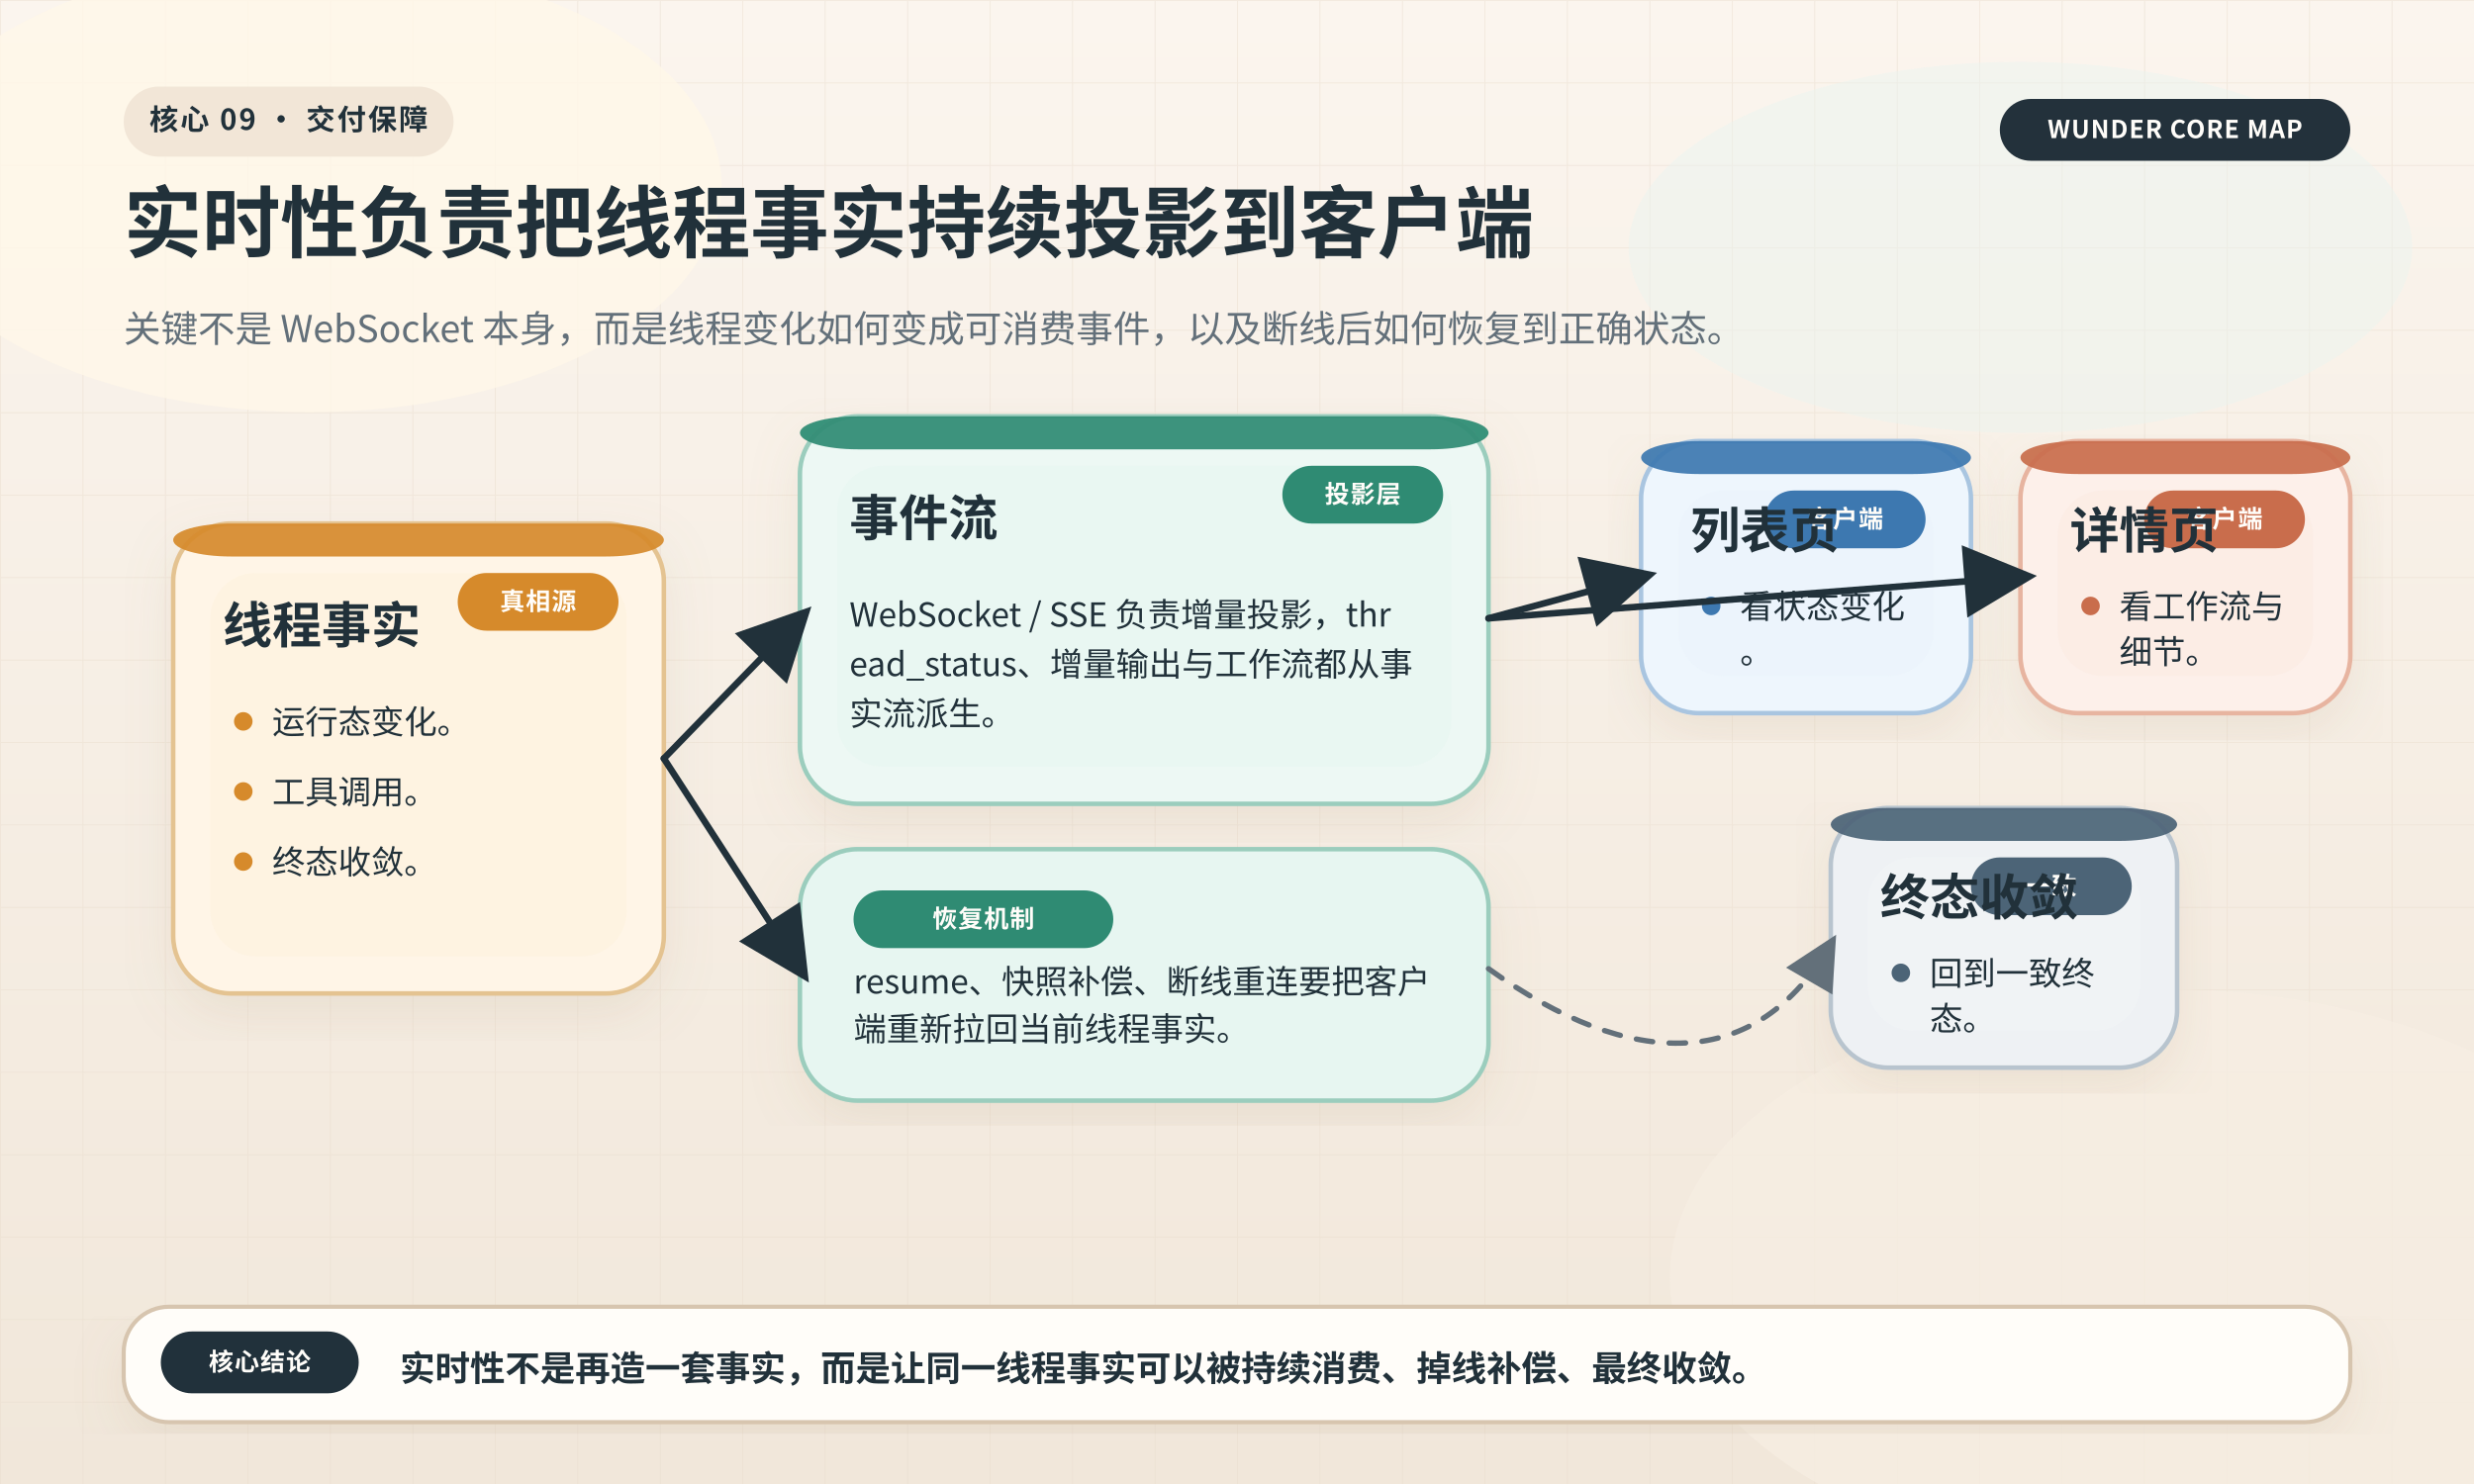
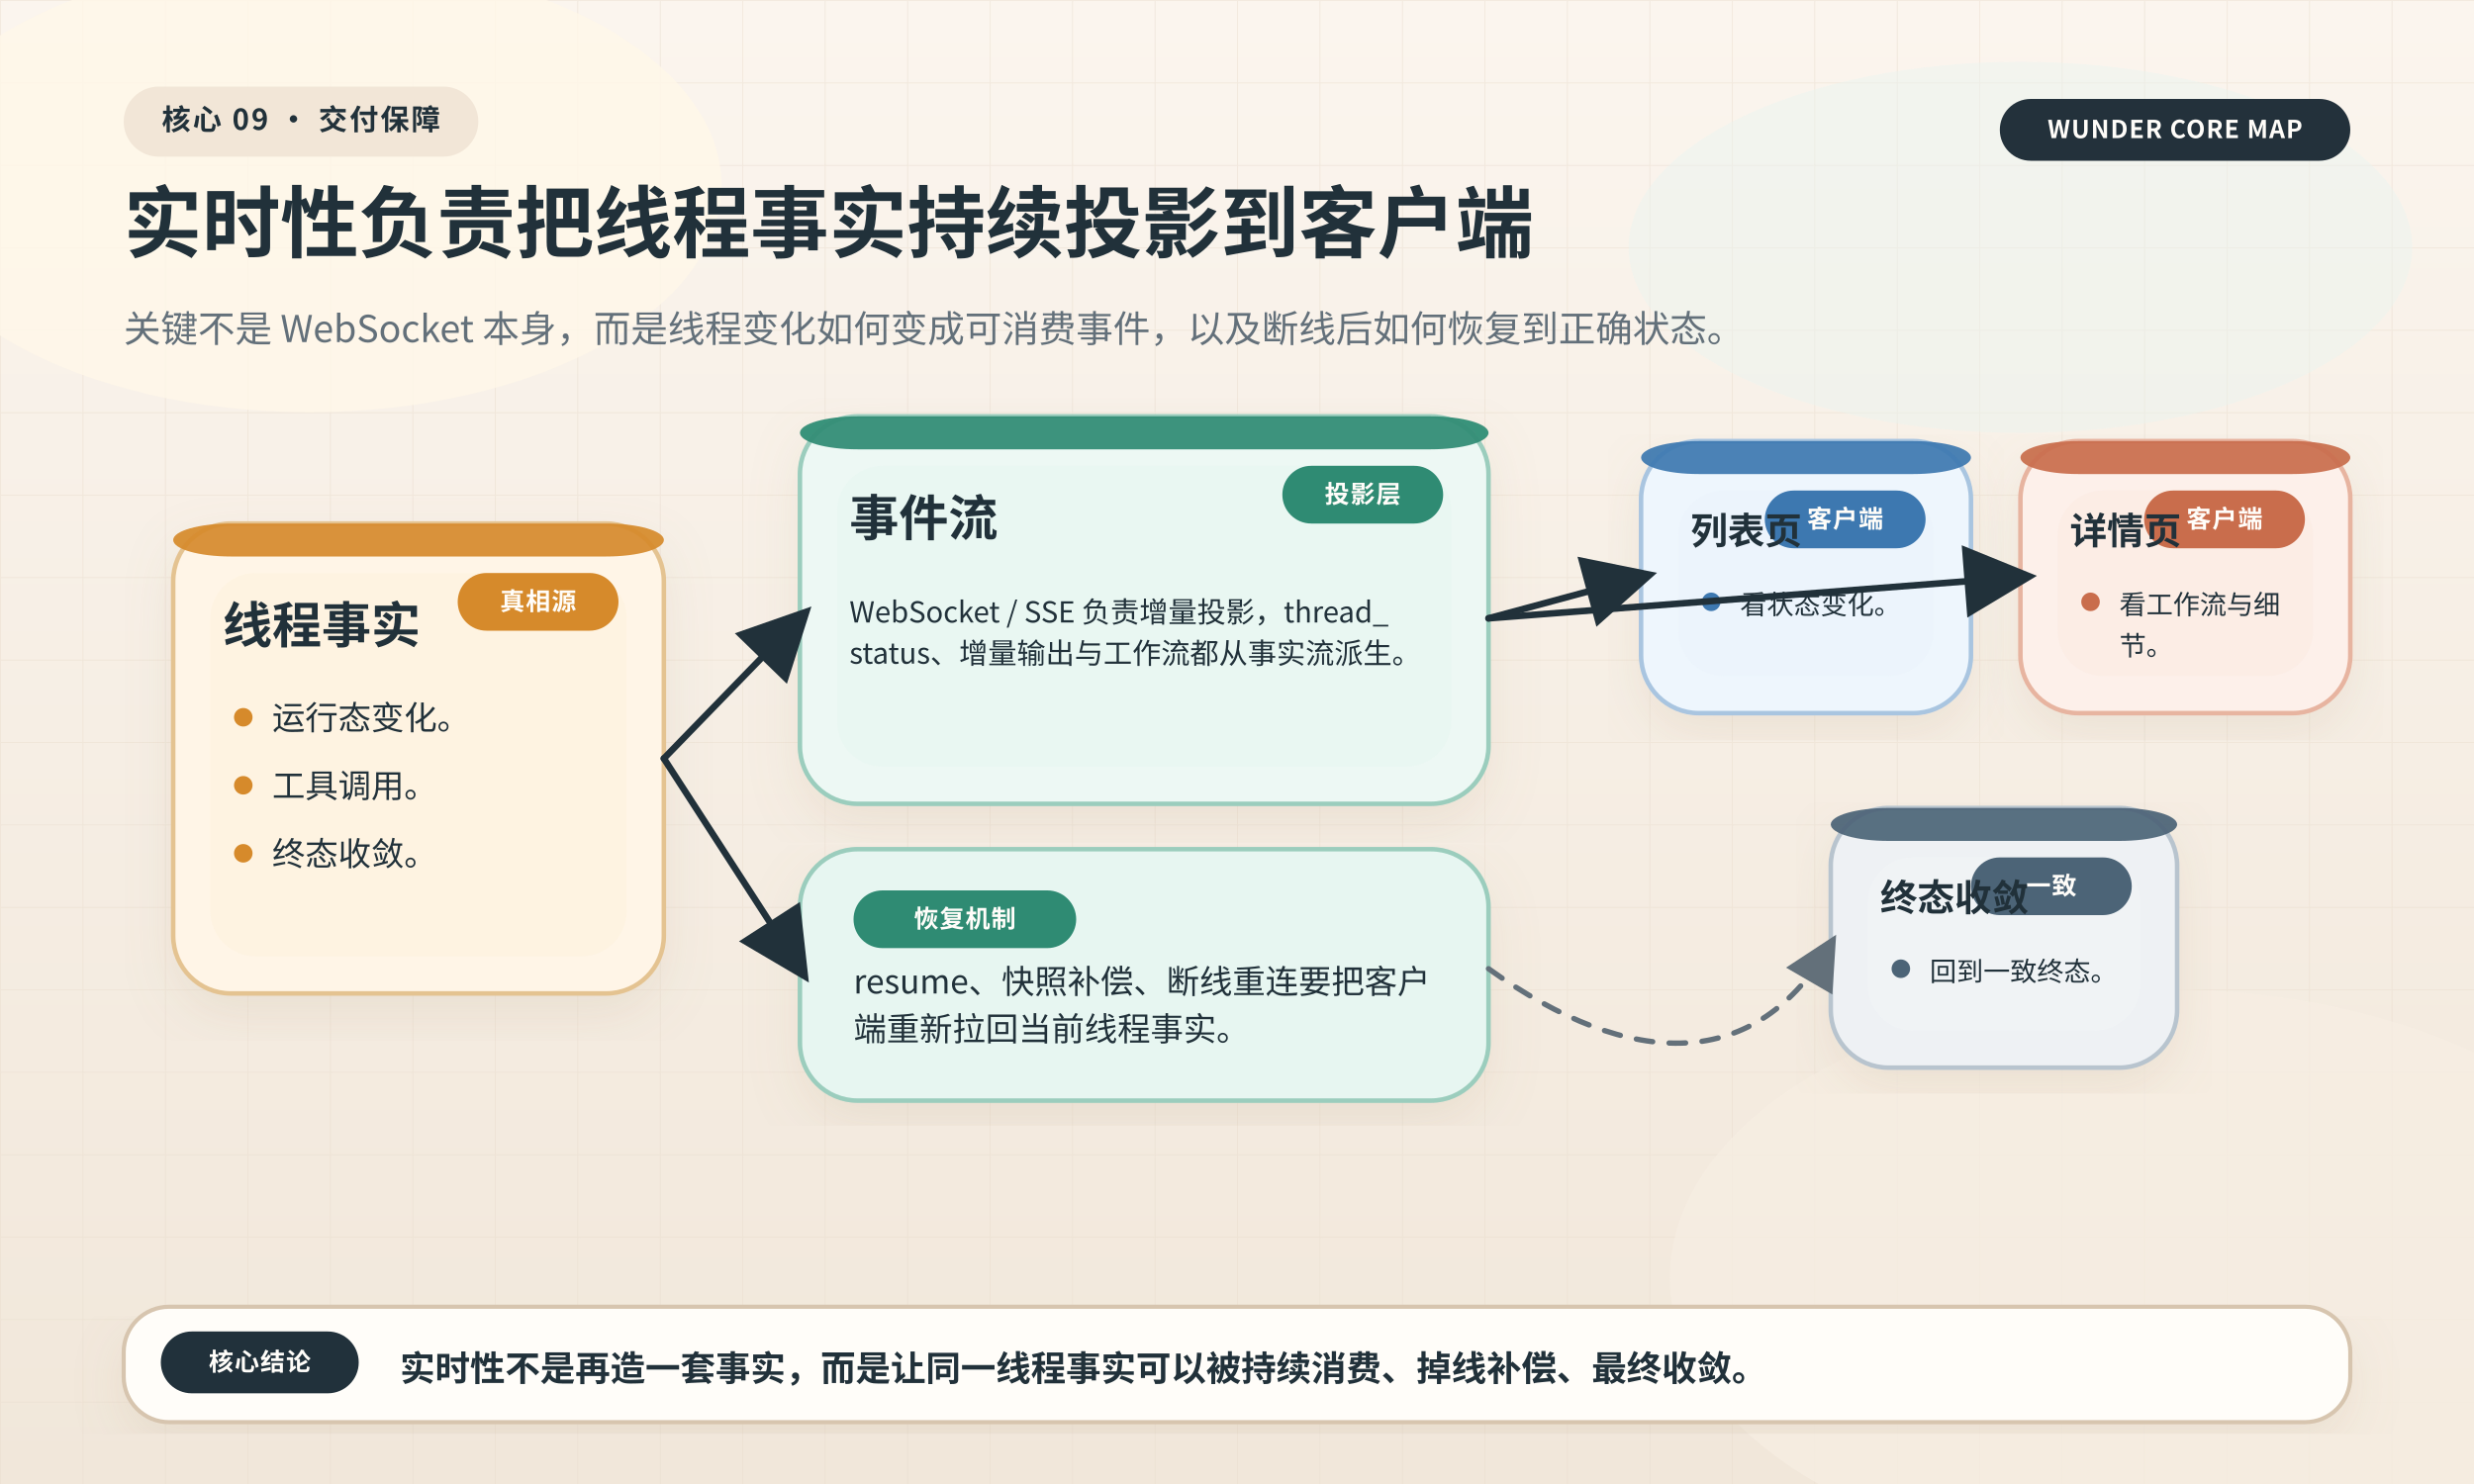
<svg xmlns="http://www.w3.org/2000/svg" width="1200" height="720" viewBox="0 0 1200 720">
  <style>
  .title { font: 700 38px "Microsoft YaHei", "PingFang SC", "Noto Sans CJK SC", sans-serif; fill: #21313A; }
  .subtitle { font: 400 18px "Microsoft YaHei", "PingFang SC", "Noto Sans CJK SC", sans-serif; fill: #63707A; }
  .eyebrow { font: 700 14px "Microsoft YaHei", "PingFang SC", "Noto Sans CJK SC", sans-serif; fill: #21313A; letter-spacing: 1px; }
  .badge { font: 700 13px "Microsoft YaHei", "PingFang SC", "Noto Sans CJK SC", sans-serif; fill: #21313A; }
  .card-title { font: 700 24px "Microsoft YaHei", "PingFang SC", "Noto Sans CJK SC", sans-serif; fill: #21313A; }
  .card-body { font: 400 16px "Microsoft YaHei", "PingFang SC", "Noto Sans CJK SC", sans-serif; fill: #21313A; }
  .small { font: 400 14px "Microsoft YaHei", "PingFang SC", "Noto Sans CJK SC", sans-serif; fill: #63707A; }
  .center-title { font: 700 26px "Microsoft YaHei", "PingFang SC", "Noto Sans CJK SC", sans-serif; fill: #21313A; }
  .center-body { font: 400 16px "Microsoft YaHei", "PingFang SC", "Noto Sans CJK SC", sans-serif; fill: #21313A; }
  .ribbon { font: 700 17px "Microsoft YaHei", "PingFang SC", "Noto Sans CJK SC", sans-serif; fill: #21313A; }
  .tag { font: 700 12px "Microsoft YaHei", "PingFang SC", "Noto Sans CJK SC", sans-serif; fill: #FFFDF9; letter-spacing: 0.5px; }
  .flow { stroke: #21313A; stroke-width: 3.2; fill: none; stroke-linecap: round; stroke-linejoin: round; marker-end: url(#arrow); }
  .flow-soft { stroke: #63707A; stroke-width: 2.6; fill: none; stroke-linecap: round; stroke-linejoin: round; marker-end: url(#arrow-soft); }
  .dash { stroke-dasharray: 8 8; }
</style>
  <defs>
    <linearGradient id="bg-grad" x1="0" y1="0" x2="0" y2="1">
      <stop offset="0%" stop-color="#FBF5EE" />
      <stop offset="100%" stop-color="#F1E7DA" />
    </linearGradient>
    <filter id="shadow" x="-10%" y="-10%" width="120%" height="120%">
      <feDropShadow dx="0" dy="10" stdDeviation="12" flood-color="#B39C82" flood-opacity="0.16" />
    </filter>
    <pattern id="grid" width="40" height="40" patternUnits="userSpaceOnUse">
      <path d="M 40 0 L 0 0 0 40" fill="none" stroke="#E8DCCD" stroke-width="1" />
    </pattern>
    <marker id="arrow" markerWidth="11" markerHeight="11" refX="8.5" refY="5.5" orient="auto">
      <path d="M0,0 L11,5.5 L0,11 z" fill="#21313A" />
    </marker>
    <marker id="arrow-soft" markerWidth="10" markerHeight="10" refX="8" refY="5" orient="auto">
      <path d="M0,0 L10,5 L0,10 z" fill="#63707A" />
    </marker>
  </defs>
  <rect x="0" y="0" width="1200" height="720" fill="url(#bg-grad)" />
  <rect x="0" y="0" width="1200" height="720" fill="url(#grid)" opacity="0.45" />
  <ellipse cx="150" cy="90" rx="200" ry="110" fill="#FFF7E8" opacity="0.8" />
  <ellipse cx="1050" cy="620" rx="240" ry="140" fill="#F7EEE3" opacity="0.7" />
  <ellipse cx="980" cy="120" rx="190" ry="90" fill="#E8F4F0" opacity="0.45" />
-   <rect x="60" y="42" width="160" height="34" rx="17" ry="17" fill="#F2E6D7" />
-   <text x="140.0" y="63.0" class="eyebrow" text-anchor="middle" fill="#21313A">核心 09 · 交付保障</text>
+   <rect x="60" y="42" width="172" height="34" rx="17" ry="17" fill="#F2E6D7" />
+   <text x="146.0" y="63.0" class="eyebrow" text-anchor="middle" fill="#21313A">核心 09 · 交付保障</text>
  <text x="60" y="122" class="title" text-anchor="start">
    <tspan x="60" dy="0">实时性负责把线程事实持续投影到客户端</tspan>
  </text>
  <text x="60" y="166" class="subtitle" text-anchor="start">
    <tspan x="60" dy="0">关键不是 WebSocket 本身，而是线程变化如何变成可消费事件，以及断线后如何恢复到正确状态。</tspan>
  </text>
  <rect x="970" y="48" width="170" height="30" rx="15" ry="15" fill="#23313B" />
  <text x="1055.0" y="67.0" class="tag" text-anchor="middle" fill="#FFFDF9">WUNDER CORE MAP</text>
  <g filter="url(#shadow)">
    <rect x="84" y="254" width="238" height="228" rx="28" ry="28" fill="#FFF5E7" stroke="#E4C391" stroke-width="2.2" />
    <rect x="84" y="254" width="238" height="16" rx="28" ry="28" fill="#D68A2B" opacity="0.92" />
    <rect x="102" y="278" width="202" height="186" rx="22" ry="22" fill="#FDF1DD" opacity="0.58" />
  </g>
  <rect x="222" y="278" width="78" height="28" rx="14" ry="14" fill="#D68A2B" />
  <text x="261.0" y="296.0" class="tag" text-anchor="middle" fill="#FFFDF9">真相源</text>
-   <text x="108" y="312" class="card-title" text-anchor="start">
+   <text x="108" y="312" class="card-title" text-anchor="start" style="font-size:24px">
    <tspan x="108" dy="0">线程事实</tspan>
  </text>
-   <circle cx="118" cy="350" r="4.5" fill="#D68A2B" />
-   <text x="132" y="356" class="card-body" text-anchor="start">
+   <circle cx="118" cy="348" r="4.5" fill="#D68A2B" />
+   <text x="132" y="354" class="card-body" text-anchor="start" style="font-size:16px">
    <tspan x="132" dy="0">运行态变化。</tspan>
  </text>
-   <circle cx="118" cy="384" r="4.5" fill="#D68A2B" />
-   <text x="132" y="390" class="card-body" text-anchor="start">
+   <circle cx="118" cy="381" r="4.5" fill="#D68A2B" />
+   <text x="132" y="387" class="card-body" text-anchor="start" style="font-size:16px">
    <tspan x="132" dy="0">工具调用。</tspan>
  </text>
-   <circle cx="118" cy="418" r="4.5" fill="#D68A2B" />
-   <text x="132" y="424" class="card-body" text-anchor="start">
+   <circle cx="118" cy="414" r="4.5" fill="#D68A2B" />
+   <text x="132" y="420" class="card-body" text-anchor="start" style="font-size:16px">
    <tspan x="132" dy="0">终态收敛。</tspan>
  </text>
  <g filter="url(#shadow)">
    <rect x="388" y="202" width="334" height="188" rx="28" ry="28" fill="#EDF8F4" stroke="#9BCDBD" stroke-width="2.2" />
    <rect x="388" y="202" width="334" height="16" rx="28" ry="28" fill="#2F8B73" opacity="0.92" />
    <rect x="406" y="226" width="298" height="146" rx="22" ry="22" fill="#E7F6F1" opacity="0.58" />
  </g>
  <rect x="622" y="226" width="78" height="28" rx="14" ry="14" fill="#2F8B73" />
  <text x="661.0" y="244.0" class="tag" text-anchor="middle" fill="#FFFDF9">投影层</text>
-   <text x="412" y="260" class="card-title" text-anchor="start">
+   <text x="412" y="260" class="card-title" text-anchor="start" style="font-size:24px">
    <tspan x="412" dy="0">事件流</tspan>
  </text>
-   <text x="412" y="304" class="card-body" text-anchor="start">
-     <tspan x="412" dy="0">WebSocket / SSE 负责增量投影，thr</tspan>
-     <tspan x="412" dy="24">ead_status、增量输出与工作流都从事</tspan>
-     <tspan x="412" dy="24">实流派生。</tspan>
+   <text x="412" y="302" class="card-body" text-anchor="start" style="font-size:14px">
+     <tspan x="412" dy="0">WebSocket / SSE 负责增量投影，thread_</tspan>
+     <tspan x="412" dy="20">status、增量输出与工作流都从事实流派生。</tspan>
  </text>
  <rect x="388" y="412" width="334" height="122" rx="28" ry="28" fill="#E7F6F1" stroke="#9BCDBD" stroke-width="2.2" filter="url(#shadow)" />
-   <rect x="414" y="432" width="126" height="28" rx="14" ry="14" fill="#2F8B73" />
-   <text x="477.0" y="450.0" class="tag" text-anchor="middle" fill="#FFFDF9">恢复机制</text>
+   <rect x="414" y="432" width="108" height="28" rx="14" ry="14" fill="#2F8B73" />
+   <text x="468.0" y="450.0" class="tag" text-anchor="middle" fill="#FFFDF9">恢复机制</text>
  <text x="414" y="482" class="card-body" text-anchor="start">
    <tspan x="414" dy="0">resume、快照补偿、断线重连要把客户</tspan>
    <tspan x="414" dy="23">端重新拉回当前线程事实。</tspan>
  </text>
  <g filter="url(#shadow)">
    <rect x="796" y="214" width="160" height="132" rx="28" ry="28" fill="#EEF6FD" stroke="#A9C5E0" stroke-width="2.2" />
    <rect x="796" y="214" width="160" height="16" rx="28" ry="28" fill="#3D78B0" opacity="0.92" />
    <rect x="814" y="238" width="124" height="90" rx="22" ry="22" fill="#EAF3FB" opacity="0.58" />
  </g>
  <rect x="856" y="238" width="78" height="28" rx="14" ry="14" fill="#3D78B0" />
  <text x="895.0" y="256.0" class="tag" text-anchor="middle" fill="#FFFDF9">客户端</text>
-   <text x="820" y="266" class="card-title" text-anchor="start">
+   <text x="820" y="264" class="card-title" text-anchor="start" style="font-size:18px">
    <tspan x="820" dy="0">列表页</tspan>
  </text>
-   <circle cx="830" cy="294" r="4.5" fill="#3D78B0" />
-   <text x="844" y="300" class="card-body" text-anchor="start">
-     <tspan x="844" dy="0">看状态变化</tspan>
-     <tspan x="844" dy="22">。</tspan>
+   <circle cx="830" cy="292" r="4.5" fill="#3D78B0" />
+   <text x="844" y="298" class="card-body" text-anchor="start" style="font-size:13px">
+     <tspan x="844" dy="0">看状态变化。</tspan>
  </text>
  <g filter="url(#shadow)">
    <rect x="980" y="214" width="160" height="132" rx="28" ry="28" fill="#FDF0EA" stroke="#E7B4A0" stroke-width="2.2" />
    <rect x="980" y="214" width="160" height="16" rx="28" ry="28" fill="#C96D4C" opacity="0.92" />
    <rect x="998" y="238" width="124" height="90" rx="22" ry="22" fill="#FBEAE2" opacity="0.58" />
  </g>
  <rect x="1040" y="238" width="78" height="28" rx="14" ry="14" fill="#C96D4C" />
  <text x="1079.0" y="256.0" class="tag" text-anchor="middle" fill="#FFFDF9">客户端</text>
-   <text x="1004" y="266" class="card-title" text-anchor="start">
+   <text x="1004" y="264" class="card-title" text-anchor="start" style="font-size:18px">
    <tspan x="1004" dy="0">详情页</tspan>
  </text>
-   <circle cx="1014" cy="294" r="4.5" fill="#C96D4C" />
-   <text x="1028" y="300" class="card-body" text-anchor="start">
-     <tspan x="1028" dy="0">看工作流与</tspan>
-     <tspan x="1028" dy="22">细节。</tspan>
+   <circle cx="1014" cy="292" r="4.5" fill="#C96D4C" />
+   <text x="1028" y="298" class="card-body" text-anchor="start" style="font-size:13px">
+     <tspan x="1028" dy="0">看工作流与细</tspan>
+     <tspan x="1028" dy="20">节。</tspan>
  </text>
  <g filter="url(#shadow)">
    <rect x="888" y="392" width="168" height="126" rx="28" ry="28" fill="#EEF1F4" stroke="#B8C4CE" stroke-width="2.2" />
    <rect x="888" y="392" width="168" height="16" rx="28" ry="28" fill="#4C6477" opacity="0.92" />
    <rect x="906" y="416" width="132" height="84" rx="22" ry="22" fill="#F2F5F7" opacity="0.58" />
  </g>
  <rect x="956" y="416" width="78" height="28" rx="14" ry="14" fill="#4C6477" />
  <text x="995.0" y="434.0" class="tag" text-anchor="middle" fill="#FFFDF9">一致</text>
-   <text x="912" y="444" class="card-title" text-anchor="start">
+   <text x="912" y="442" class="card-title" text-anchor="start" style="font-size:18px">
    <tspan x="912" dy="0">终态收敛</tspan>
  </text>
-   <circle cx="922" cy="472" r="4.5" fill="#4C6477" />
-   <text x="936" y="478" class="card-body" text-anchor="start">
-     <tspan x="936" dy="0">回到一致终</tspan>
-     <tspan x="936" dy="22">态。</tspan>
+   <circle cx="922" cy="470" r="4.5" fill="#4C6477" />
+   <text x="936" y="476" class="card-body" text-anchor="start" style="font-size:13px">
+     <tspan x="936" dy="0">回到一致终态。</tspan>
  </text>
  <path class="flow" d="M322,368 L388,300" />
  <path class="flow" d="M322,368 L388,470" />
  <path class="flow" d="M722,300 L796,280" />
  <path class="flow" d="M722,300 L980,280" />
  <path class="flow-soft dash" d="M722,470 C792,520 852,520 888,458" />
  <rect x="60" y="634" width="1080" height="56" rx="22" ry="22" fill="#FFFDF9" stroke="#D7C5AF" stroke-width="2" filter="url(#shadow)" />
  <rect x="78" y="646" width="96" height="30" rx="15" ry="15" fill="#21313B" />
  <text x="126.0" y="665.0" class="tag" text-anchor="middle" fill="#FFFDF9">核心结论</text>
  <text x="194" y="670" class="ribbon" text-anchor="start">
    <tspan x="194" dy="0">实时性不是再造一套事实，而是让同一线程事实可以被持续消费、掉线补偿、最终收敛。</tspan>
  </text>
</svg>
